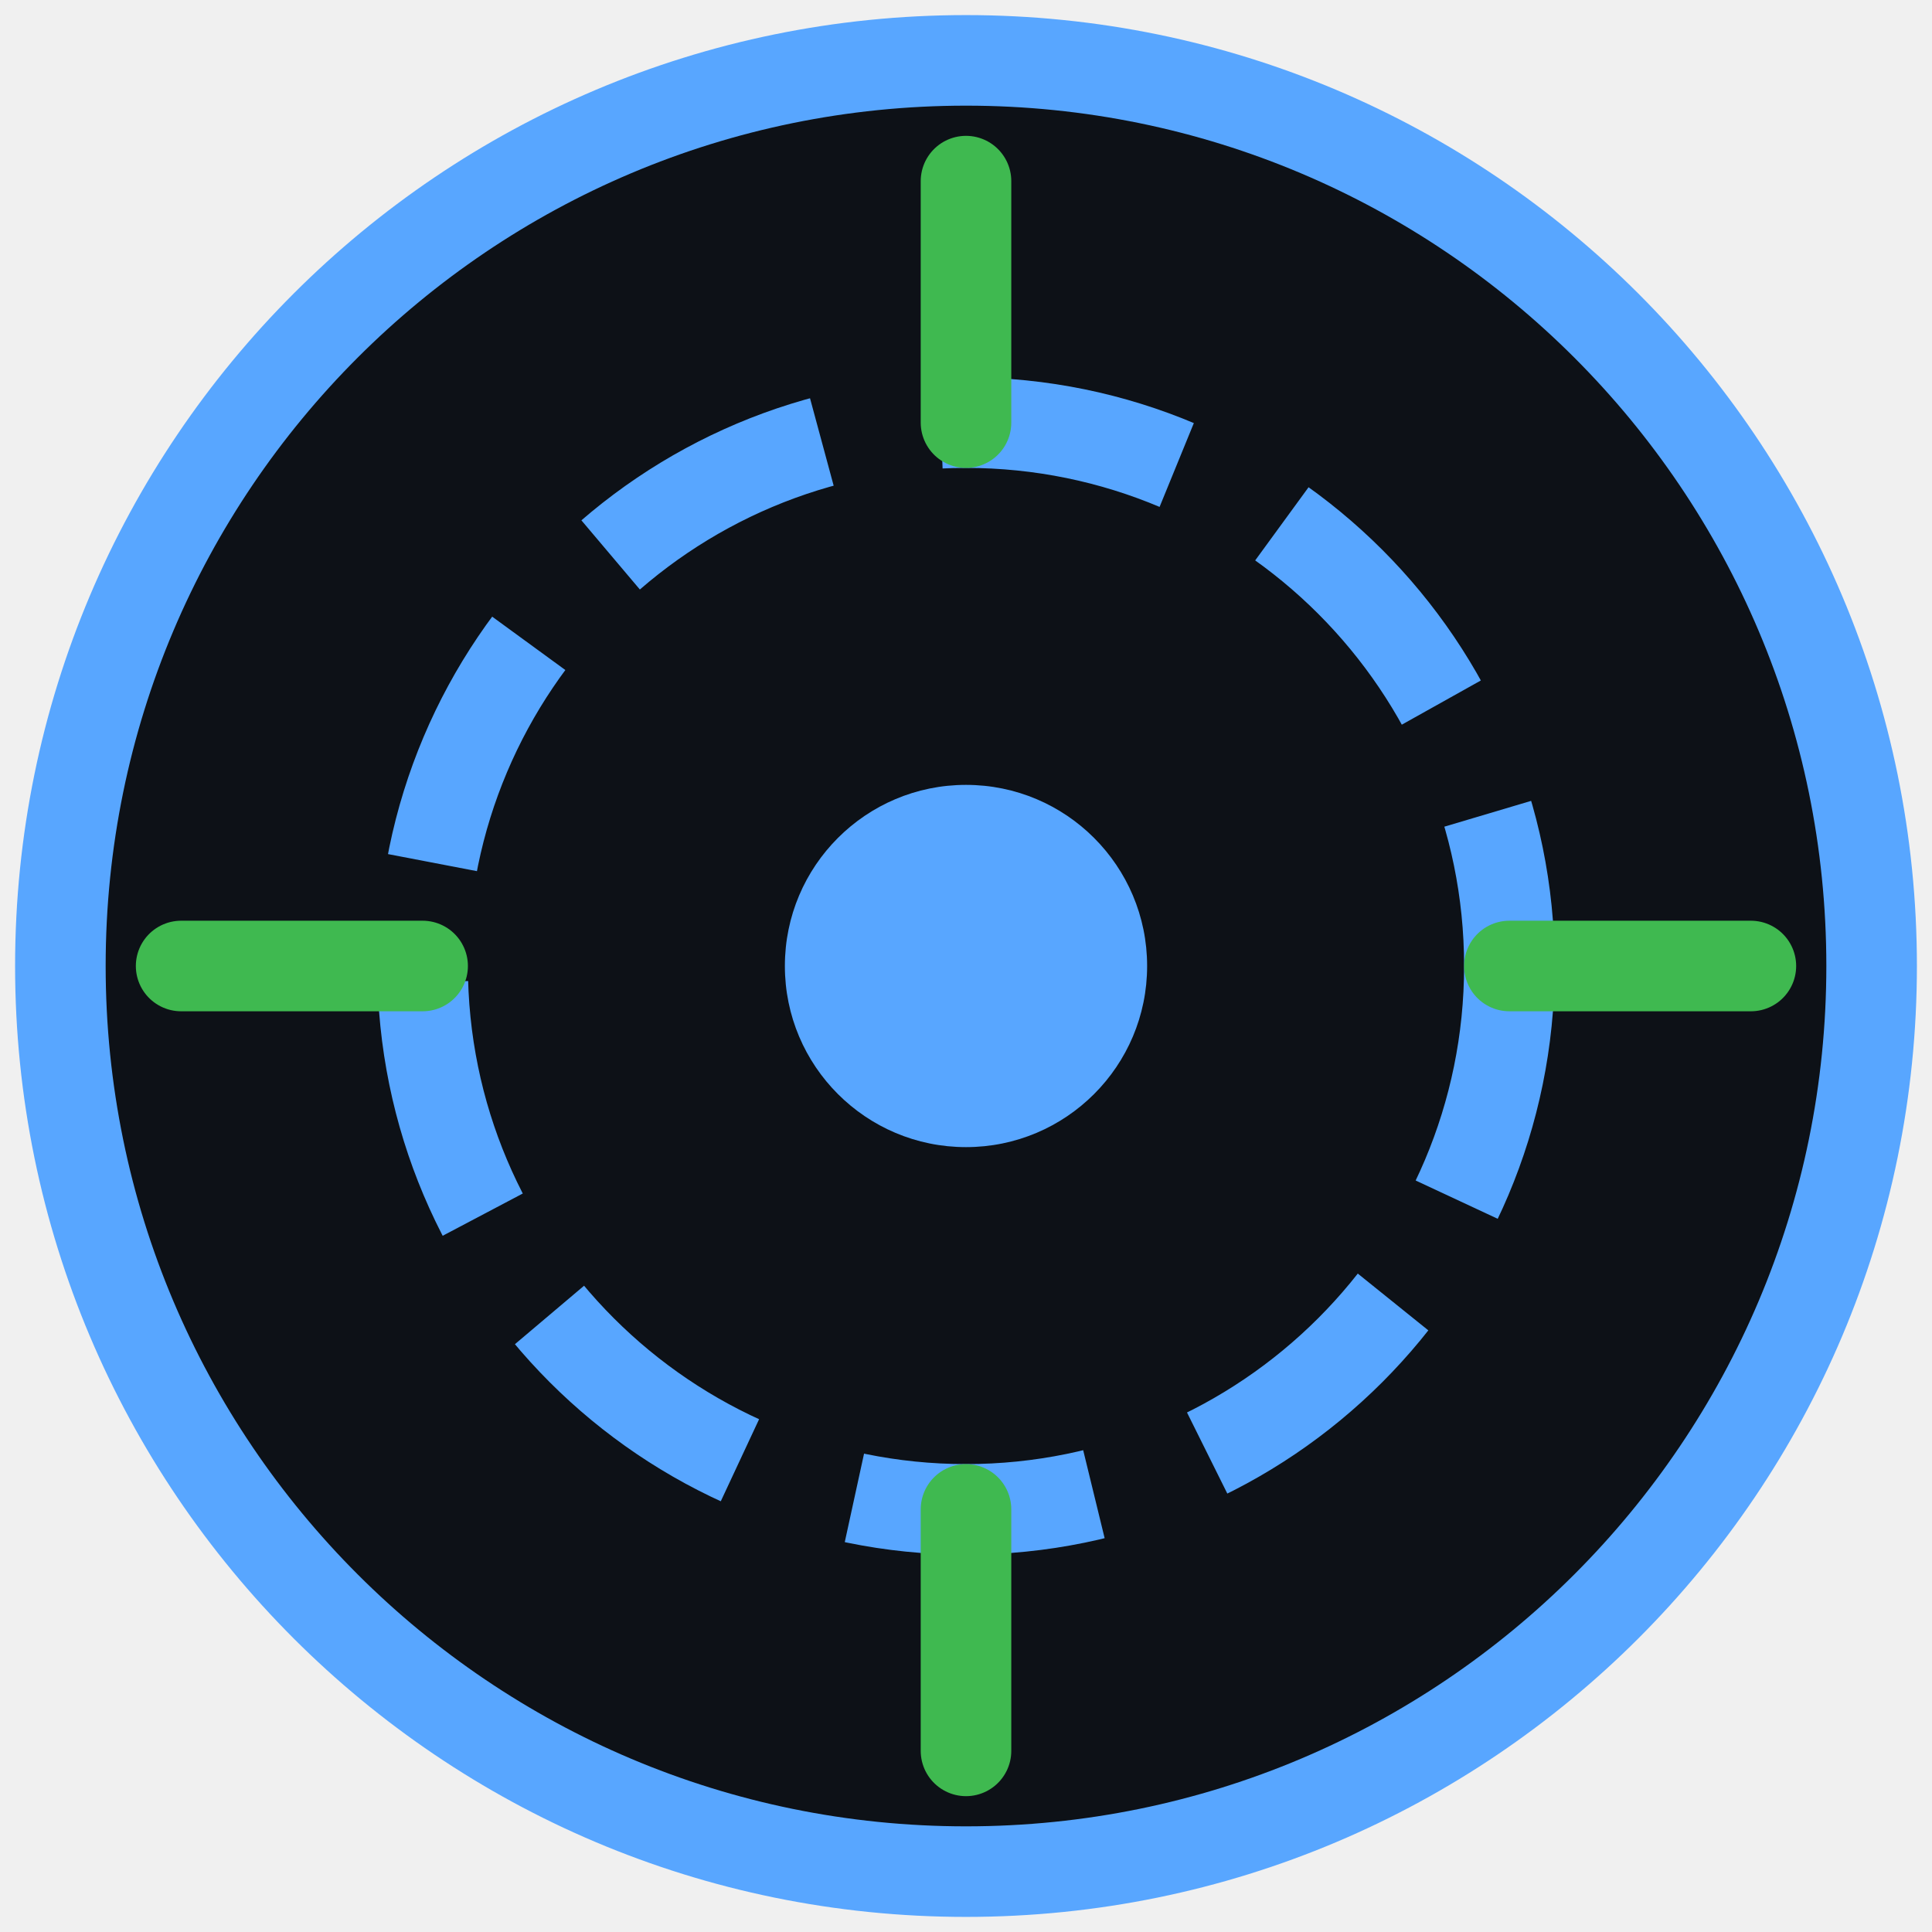
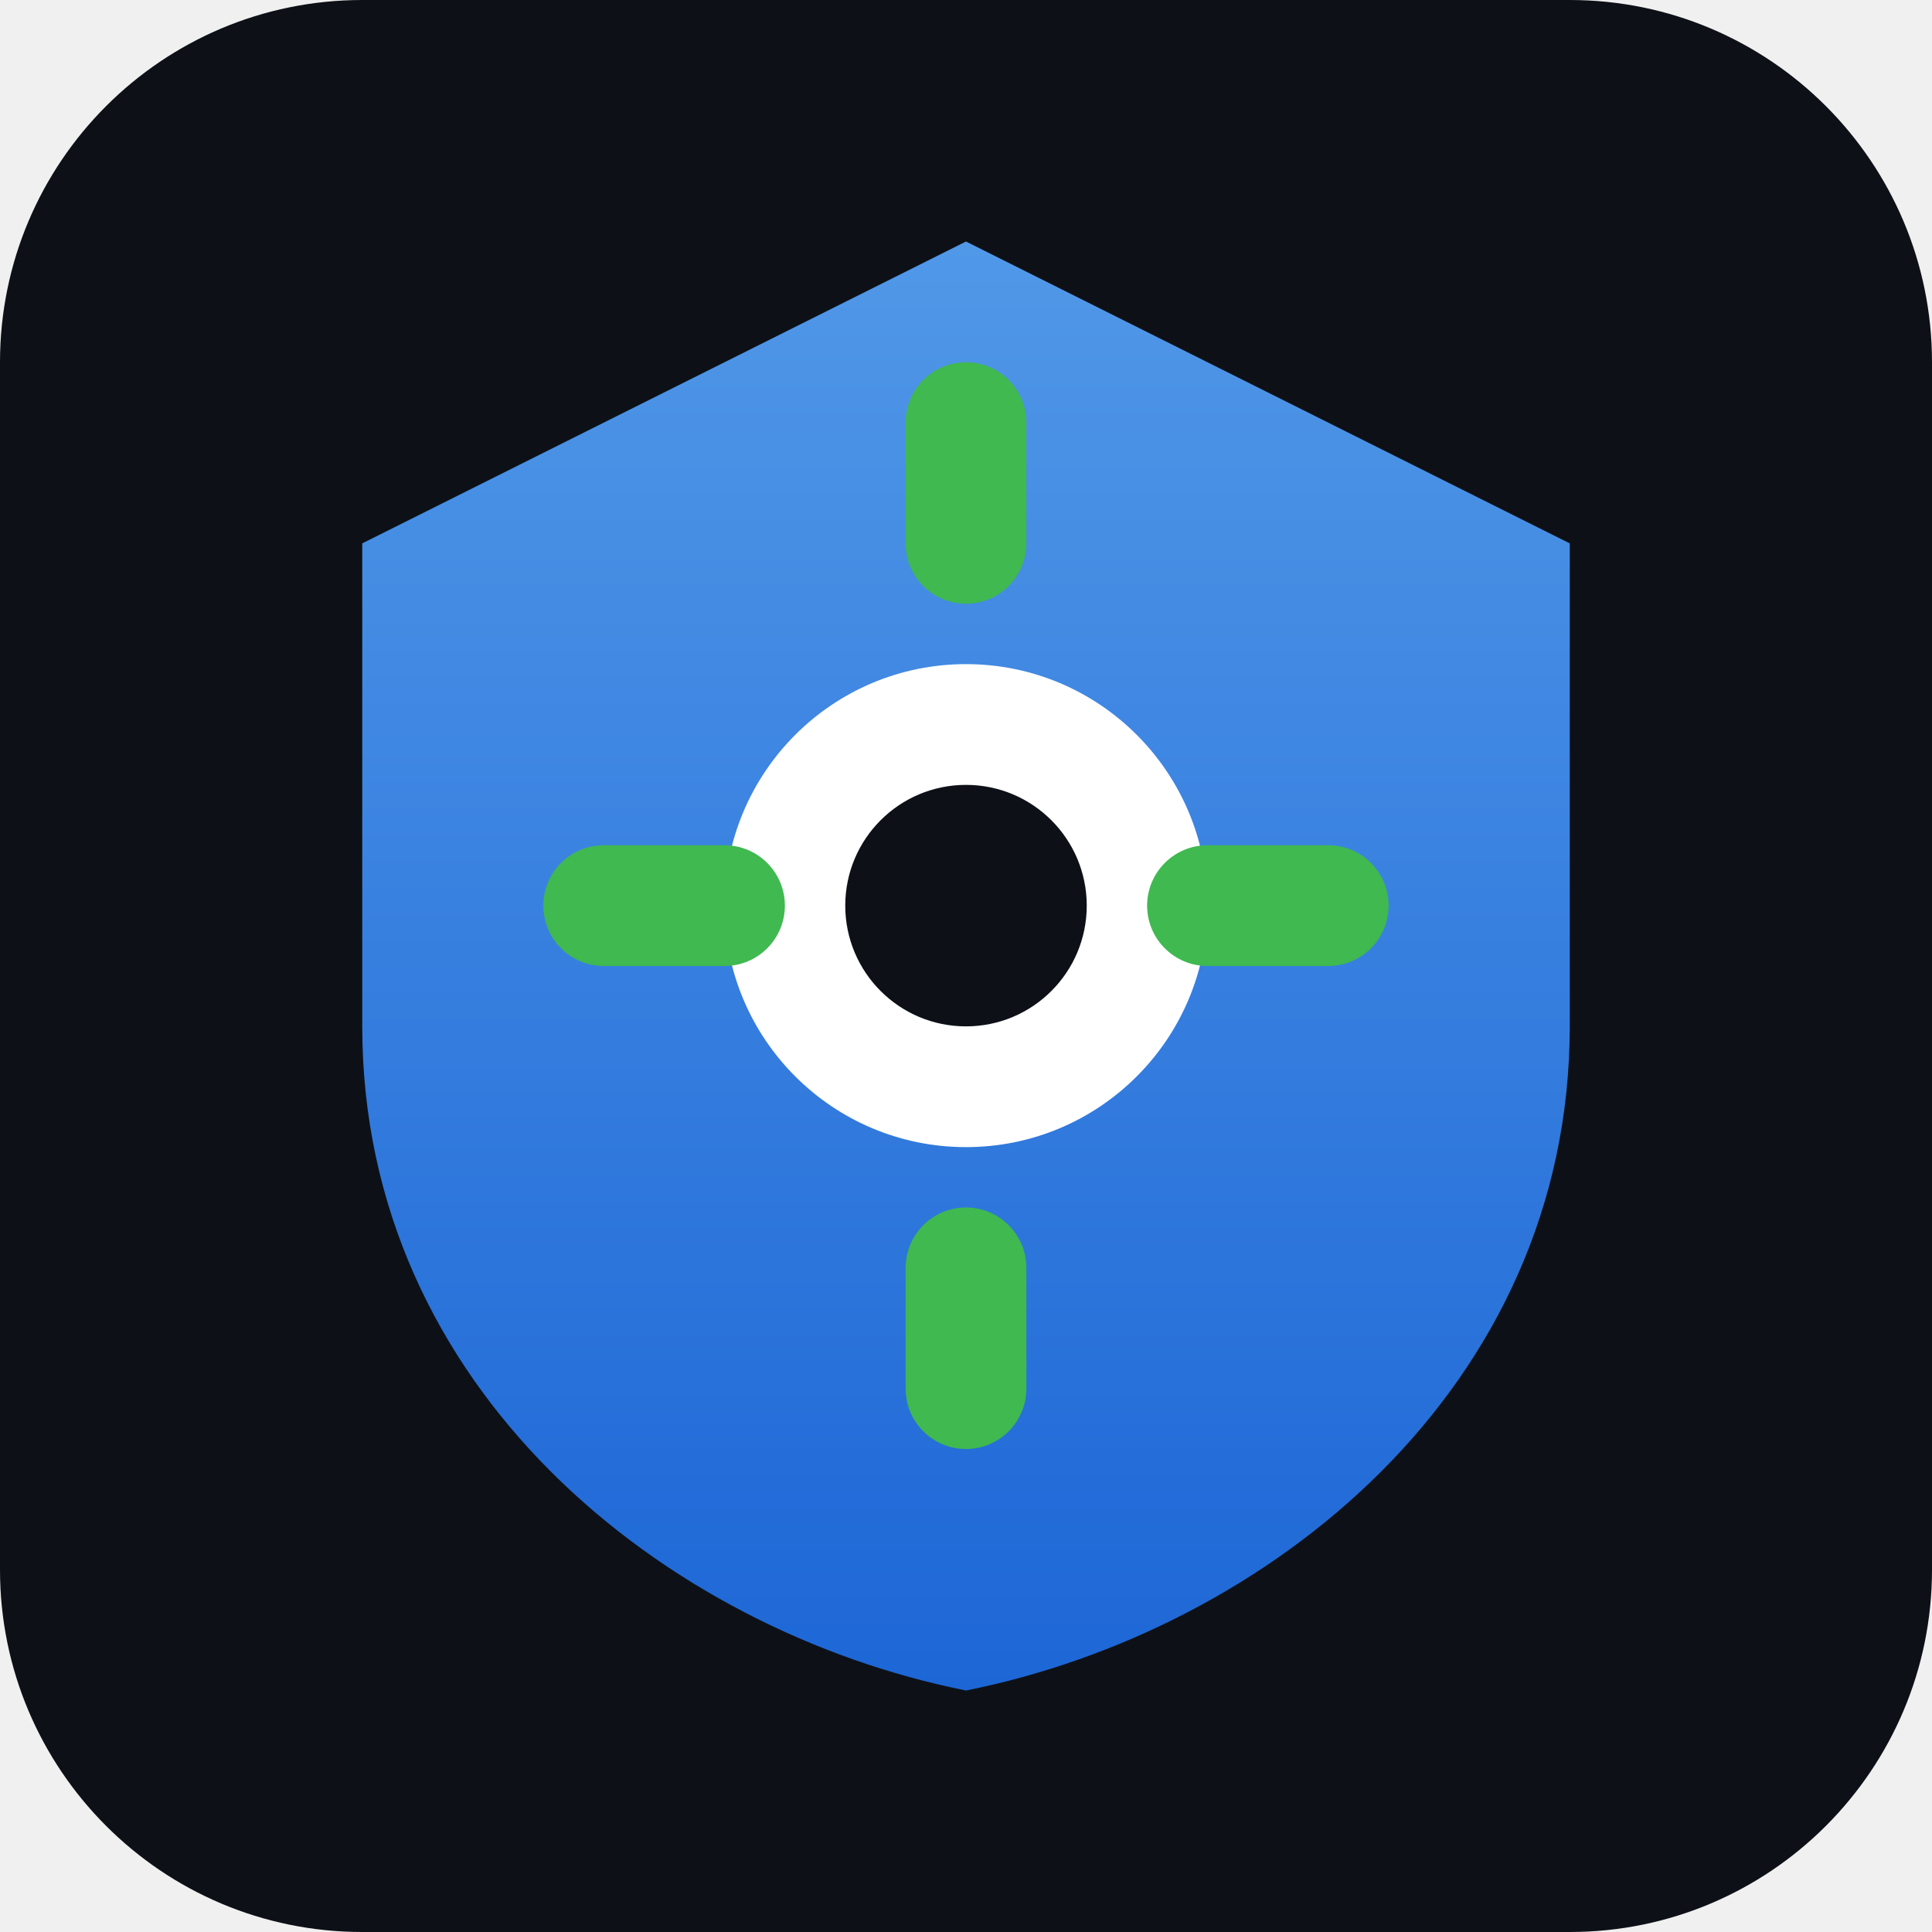
<svg xmlns="http://www.w3.org/2000/svg" viewBox="0 0 32 32">
-   <circle cx="16" cy="16" r="15" fill="#0d1117" stroke="#58a6ff" stroke-width="1.5" />
-   <circle cx="16" cy="16" r="9" fill="none" stroke="#58a6ff" stroke-width="1.5" stroke-dasharray="4 2" />
-   <circle cx="16" cy="16" r="3" fill="#58a6ff" />
-   <line x1="16" y1="3" x2="16" y2="7" stroke="#3fb950" stroke-width="1.5" stroke-linecap="round" />
-   <line x1="16" y1="25" x2="16" y2="29" stroke="#3fb950" stroke-width="1.5" stroke-linecap="round" />
-   <line x1="3" y1="16" x2="7" y2="16" stroke="#3fb950" stroke-width="1.5" stroke-linecap="round" />
-   <line x1="25" y1="16" x2="29" y2="16" stroke="#3fb950" stroke-width="1.5" stroke-linecap="round" />
+   <defs>
+     <linearGradient id="shieldGrad" x1="0" y1="0" x2="0" y2="1">
+       <stop offset="0%" stop-color="#58a6ff" />
+       <stop offset="100%" stop-color="#1f6feb" />
+     </linearGradient>
+   </defs>
+   <rect width="32" height="32" rx="6" fill="#0d1117" />
+   <path d="M16 4 L26 9 L26 17 C26 23 21 27 16 28 C11 27 6 23 6 17 L6 9 Z" fill="url(#shieldGrad)" opacity="0.9" />
+   <circle cx="16" cy="15" r="4" fill="#fff" />
+   <circle cx="16" cy="15" r="2" fill="#0d1117" />
+   <rect x="15" y="6" width="2" height="4" rx="1" fill="#3fb950" />
+   <rect x="15" y="20" width="2" height="4" rx="1" fill="#3fb950" />
+   <rect x="9" y="14" width="4" height="2" rx="1" fill="#3fb950" />
+   <rect x="19" y="14" width="4" height="2" rx="1" fill="#3fb950" />
</svg>
